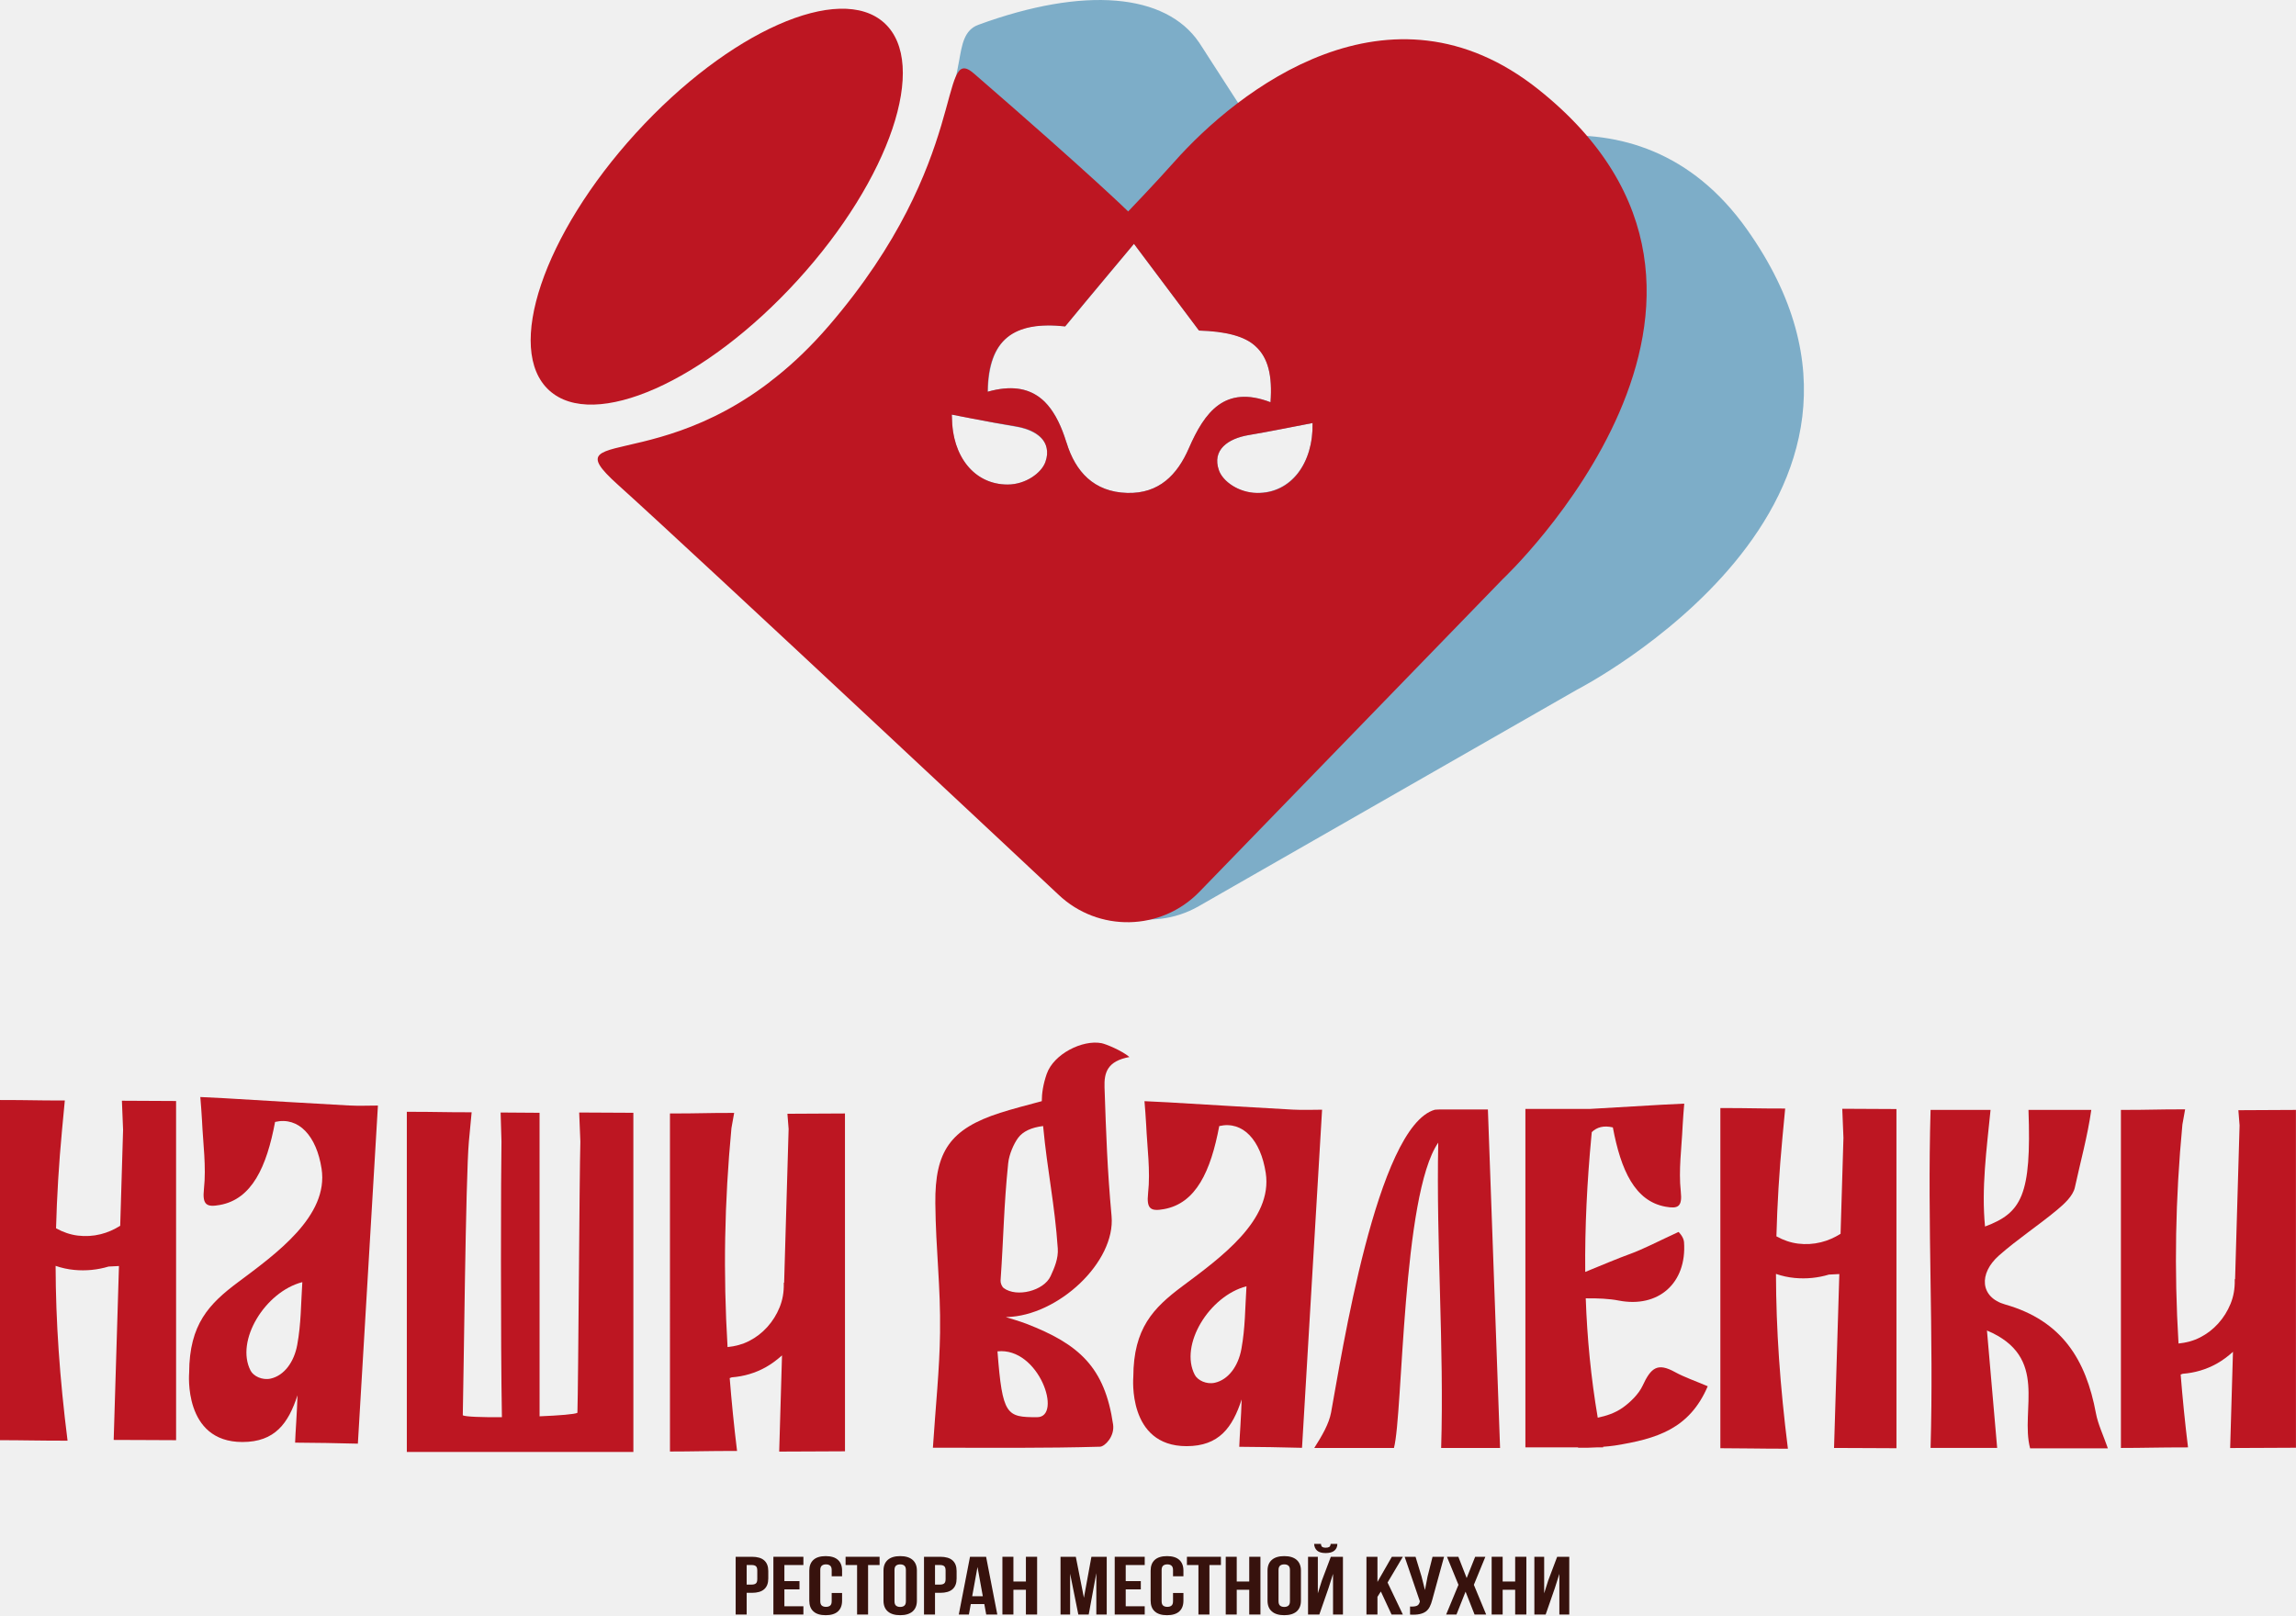
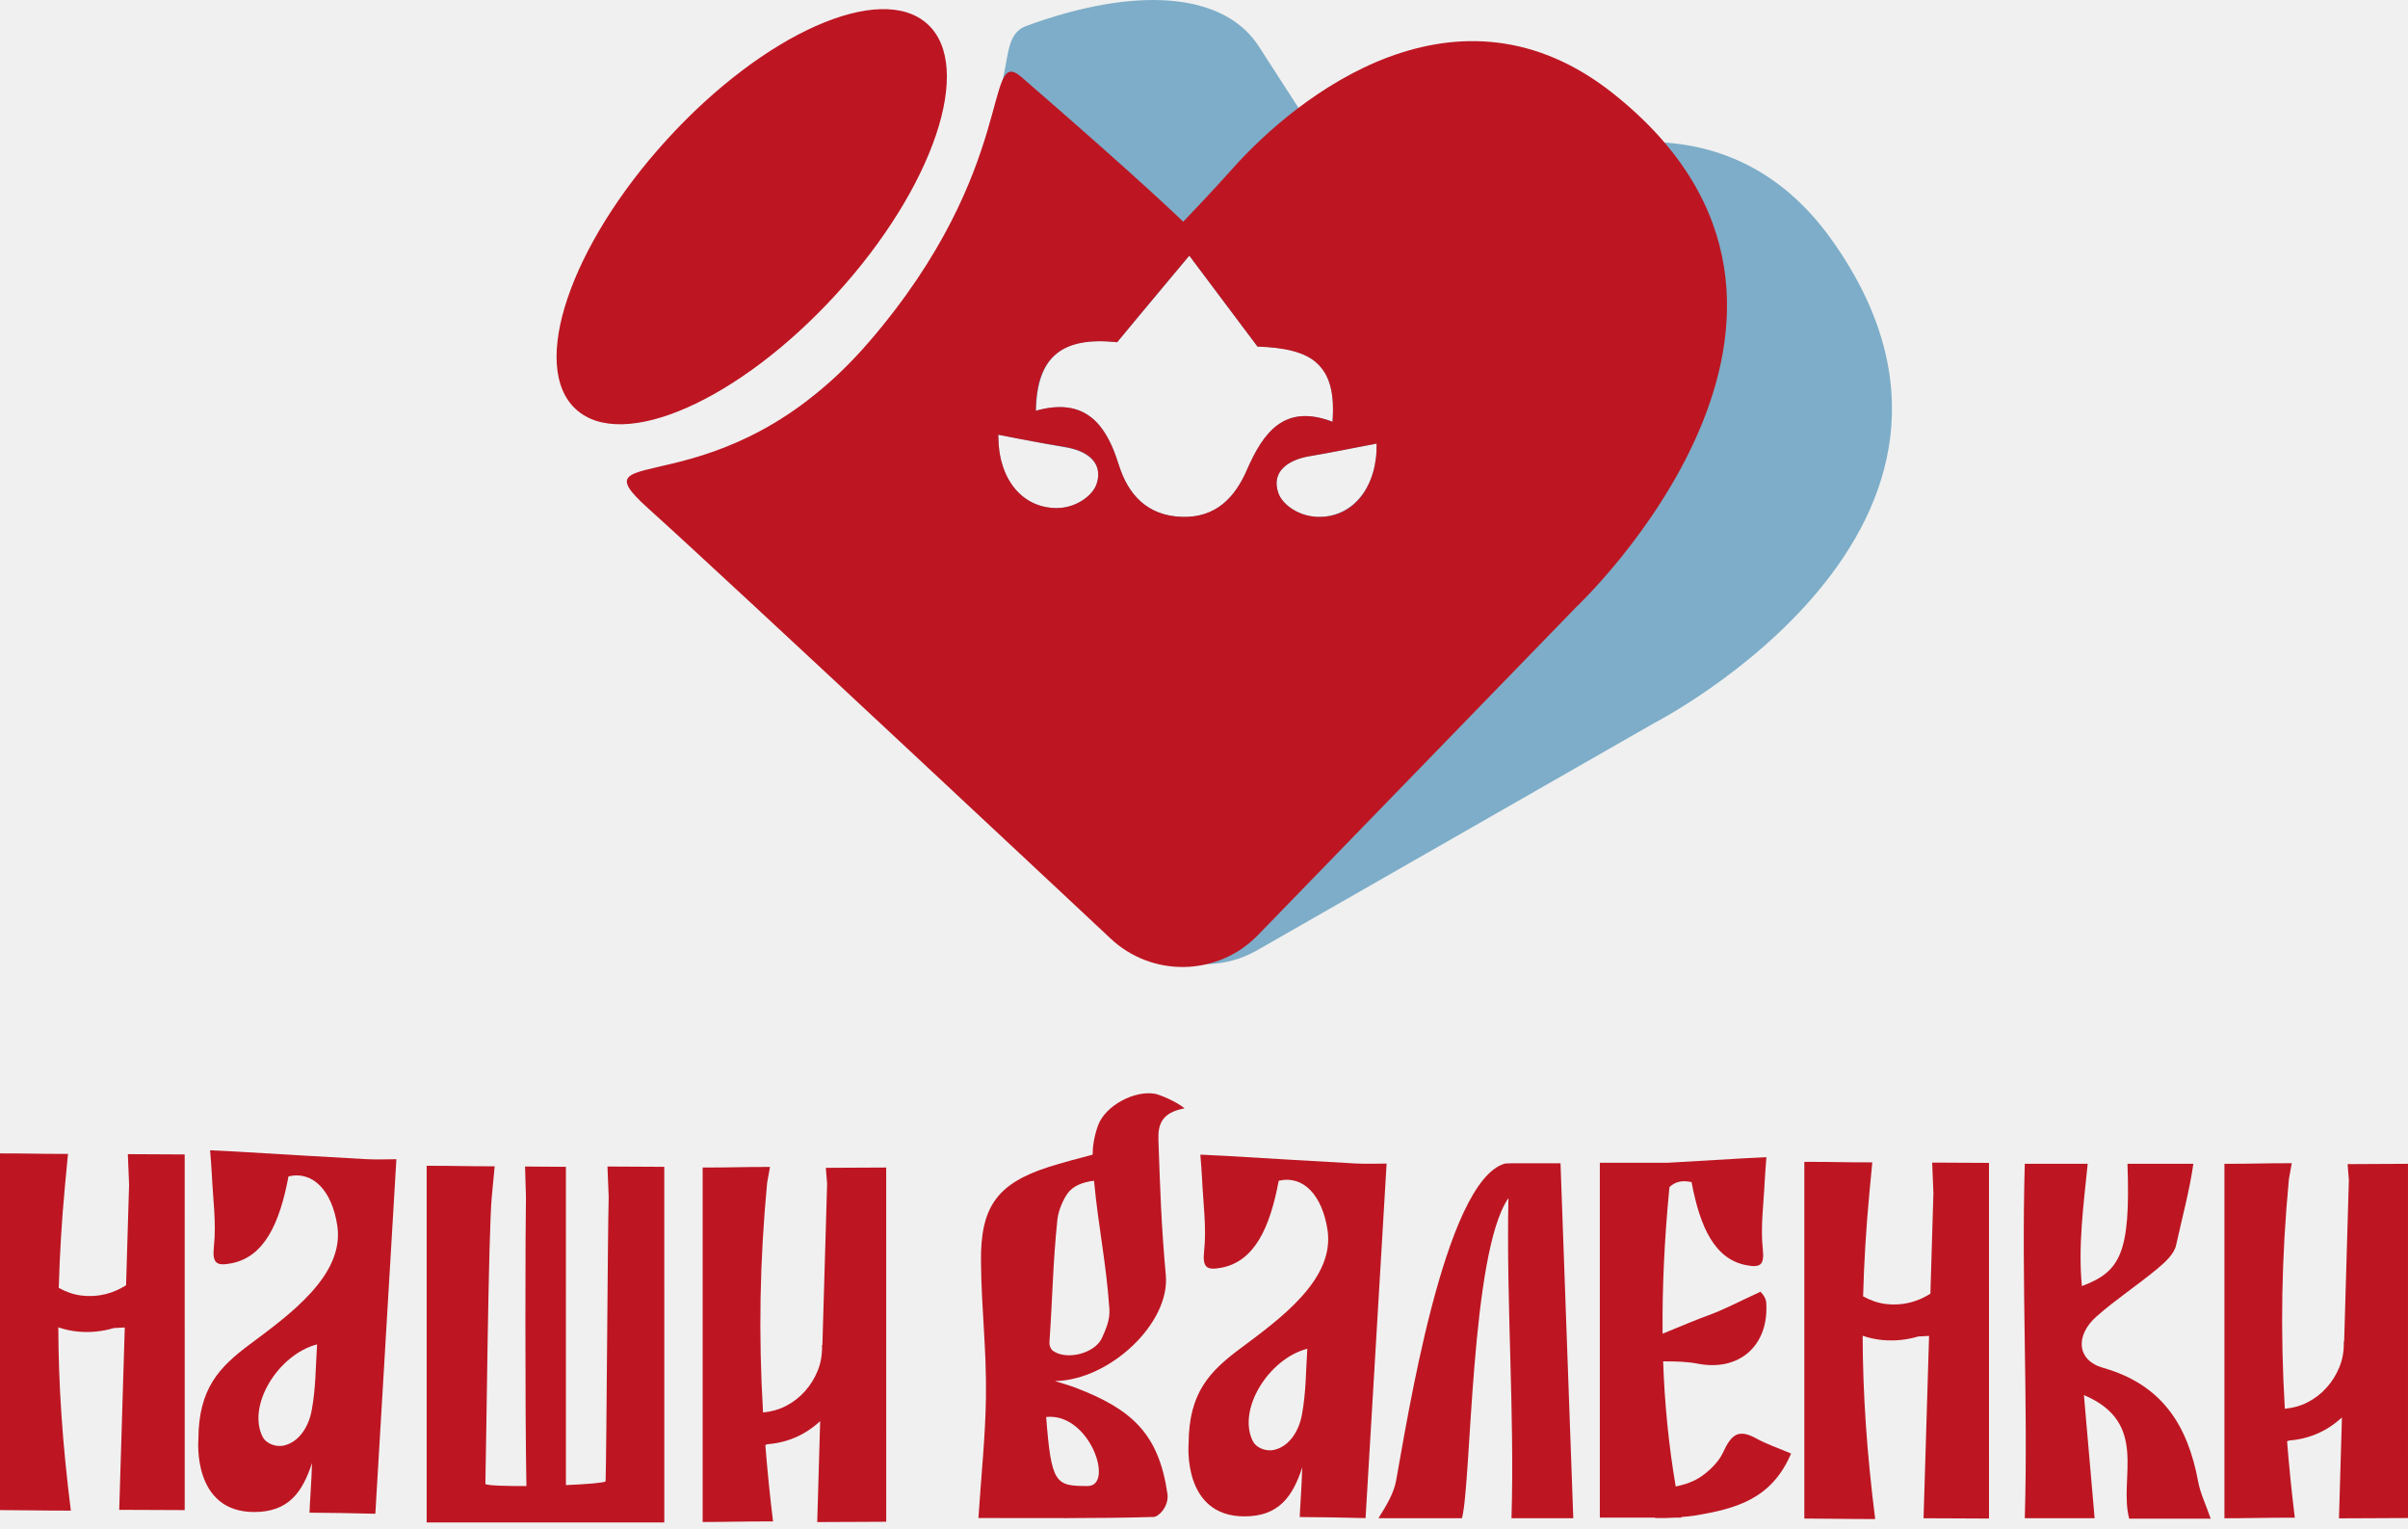
- <svg xmlns="http://www.w3.org/2000/svg" width="26.988mm" height="18.99mm" viewBox="0 0 26.988 18.99" version="1.1" id="svg5">
-   <defs id="defs2">
-     <clipPath clipPathUnits="userSpaceOnUse" id="clipPath838">
-       <path d="M 0,595.276 H 841.89 V 0 H 0 Z" id="path836" />
+ <svg xmlns="http://www.w3.org/2000/svg" width="115" height="73" viewBox="0 0 115 73" fill="none">
+   <g clip-path="url(#clip0_16_41)">
+     <path d="M82.272 69.379C82.083 69.787 81.651 70.21 81.281 70.47C80.884 70.749 80.463 70.88 80.028 70.974C79.687 68.971 79.496 66.981 79.427 64.999C80.031 64.992 80.607 65.017 81.074 65.108C83.062 65.498 84.495 64.239 84.35 62.185C84.33 61.91 84.058 61.651 84.072 61.676C83.075 62.132 82.33 62.534 81.542 62.816C81.112 62.969 80.285 63.314 79.401 63.677C79.38 61.418 79.494 59.165 79.707 56.907L79.729 56.677C79.987 56.429 80.324 56.334 80.785 56.441C81.189 58.595 81.892 60.135 83.427 60.411C84.046 60.522 84.272 60.423 84.187 59.646C84.07 58.572 84.231 57.466 84.279 56.375C84.296 55.999 84.333 55.625 84.36 55.251C83.984 55.269 83.607 55.284 83.231 55.306C82.035 55.376 80.838 55.446 79.642 55.516H76.404V72.459H79.044C79.043 72.465 79.044 72.472 79.043 72.479C79.37 72.484 79.695 72.477 80.017 72.459H80.3C80.298 72.449 80.297 72.439 80.295 72.429C80.492 72.412 80.691 72.399 80.885 72.368C82.971 72.033 84.62 71.544 85.537 69.4C84.882 69.121 84.364 68.947 83.894 68.688C83.027 68.212 82.697 68.459 82.272 69.379Z" fill="#BD1622" />
+     <path d="M62.179 67.533C62.022 68.396 61.528 69.068 60.854 69.223C60.43 69.321 59.987 69.102 59.844 68.829C59.062 67.332 60.572 64.877 62.434 64.395C62.361 65.523 62.375 66.46 62.179 67.533ZM64.758 55.551C62.674 55.438 60.59 55.308 58.507 55.186C58.113 55.163 57.719 55.147 57.325 55.128C57.353 55.52 57.392 55.912 57.409 56.305C57.46 57.449 57.628 58.606 57.506 59.731C57.417 60.545 57.653 60.649 58.301 60.532C59.909 60.244 60.645 58.63 61.069 56.374C62.258 56.099 63.146 57.083 63.398 58.717C63.763 61.082 61.124 62.974 59.219 64.395C57.765 65.481 56.774 66.499 56.766 68.925C56.766 68.933 56.454 72.399 59.432 72.399C61.068 72.399 61.735 71.459 62.192 70.06C62.171 70.879 62.084 72.008 62.072 72.431C63.162 72.435 64.124 72.456 65.216 72.482L66.221 55.555C65.792 55.555 65.273 55.579 64.758 55.551Z" fill="#BD1622" />
+     <path d="M72.165 55.541C72.065 55.541 71.968 55.551 71.869 55.555C68.953 56.384 67.181 67.975 66.671 70.712C66.565 71.284 66.22 71.874 65.83 72.488H69.82C70.276 70.769 70.22 59.816 72.039 57.203C71.932 62.258 72.338 67.447 72.185 72.488H75.136L74.526 55.541H72.165Z" fill="#BD1622" />
+     <path d="M92.276 55.508L92.335 56.966C92.286 58.624 92.238 60.208 92.191 61.768C91.885 61.959 91.56 62.105 91.212 62.191C90.834 62.285 90.449 62.307 90.058 62.259C89.685 62.212 89.327 62.087 88.977 61.895C89.02 60.295 89.117 58.672 89.278 56.954L89.416 55.497C87.838 55.497 87.759 55.472 86.17 55.472V72.503C87.316 72.503 88.014 72.527 89.554 72.527C89.155 69.365 88.964 66.569 88.955 63.775C89.257 63.879 89.568 63.948 89.889 63.978C90.478 64.033 91.051 63.977 91.608 63.81C91.608 63.81 91.851 63.798 92.128 63.783C92.041 66.627 91.953 69.441 91.864 72.489C93.126 72.489 94 72.503 94.99 72.503C94.99 66.523 94.989 61.343 94.989 55.522C93.619 55.522 93.603 55.508 92.276 55.508Z" fill="#BD1622" />
+     <path d="M115 72.478C115 66.498 114.999 61.387 114.999 55.566C113.628 55.566 113.443 55.581 112.116 55.581L112.176 56.343C112.101 58.932 112.026 61.492 111.951 64.05C111.944 64.045 111.937 64.042 111.93 64.037L111.934 64.093C111.942 64.515 111.873 64.908 111.724 65.272C111.576 65.636 111.372 65.963 111.112 66.253C110.852 66.543 110.546 66.778 110.196 66.957C109.867 67.126 109.507 67.222 109.118 67.261C108.895 63.54 108.96 60.028 109.312 56.299L109.449 55.537C107.871 55.537 107.822 55.566 106.233 55.566C106.233 61.535 106.233 66.609 106.233 72.49C107.379 72.49 108.054 72.461 109.594 72.461C109.439 71.208 109.32 70.001 109.225 68.814L109.327 68.776C109.935 68.73 110.498 68.563 111.017 68.277C111.323 68.109 111.593 67.902 111.845 67.677C111.799 69.276 111.751 70.879 111.704 72.493C112.966 72.493 114.009 72.478 115 72.478Z" fill="#BD1622" />
+     <path d="M14.888 67.325C14.731 68.188 14.237 68.86 13.563 69.015C13.139 69.113 12.696 68.894 12.553 68.621C11.772 67.124 13.281 64.669 15.143 64.187C15.07 65.315 15.084 66.252 14.888 67.325ZM17.467 55.343C15.383 55.23 13.3 55.1 11.216 54.978C10.822 54.955 10.428 54.939 10.034 54.92C10.062 55.312 10.101 55.704 10.118 56.097C10.169 57.24 10.338 58.398 10.215 59.523C10.126 60.337 10.362 60.441 11.01 60.324C12.618 60.036 13.354 58.422 13.778 56.166C14.967 55.891 15.855 56.875 16.107 58.509C16.472 60.874 13.833 62.766 11.928 64.187C10.474 65.272 9.483 66.291 9.475 68.717C9.475 68.725 9.163 72.191 12.141 72.191C13.777 72.191 14.444 71.251 14.901 69.852C14.88 70.671 14.793 71.8 14.781 72.223C15.871 72.227 16.833 72.248 17.925 72.274L18.93 55.347C18.501 55.347 17.983 55.371 17.467 55.343Z" fill="#BD1622" />
+     <path d="M31.724 55.71C30.354 55.71 30.338 55.696 29.011 55.696L29.07 57.153C29.021 58.812 28.969 69.169 28.922 70.73C28.805 70.802 28 70.865 27.027 70.906C27.027 65.662 27.026 60.943 27.026 55.71C26.041 55.71 26.029 55.696 25.075 55.696L25.118 57.153C25.09 58.475 25.069 67.164 25.14 70.951C24.148 70.956 23.314 70.93 23.18 70.856C23.223 69.256 23.324 58.86 23.486 57.142L23.624 55.685C22.046 55.685 21.967 55.66 20.377 55.66V72.69H25.213H27.027H31.725C31.725 66.71 31.724 61.531 31.724 55.71Z" fill="#BD1622" />
+     <path d="M6.106 55.105L6.165 56.563C6.117 58.221 6.069 59.805 6.021 61.365C5.715 61.557 5.391 61.702 5.042 61.788C4.664 61.882 4.279 61.904 3.889 61.856C3.516 61.809 3.157 61.684 2.807 61.492C2.85 59.892 2.947 58.269 3.109 56.551L3.247 55.094C1.669 55.094 1.59 55.069 0 55.069V72.1C1.146 72.1 1.845 72.125 3.384 72.125C2.985 68.963 2.794 66.166 2.785 63.373C3.087 63.476 3.398 63.545 3.719 63.576C4.309 63.631 4.882 63.574 5.438 63.407C5.438 63.407 5.681 63.395 5.959 63.38C5.871 66.225 5.783 69.038 5.694 72.087C6.956 72.087 7.83 72.1 8.821 72.1C8.821 66.12 8.82 60.94 8.82 55.119C7.449 55.119 7.434 55.105 6.106 55.105Z" fill="#BD1622" />
+     <path d="M42.324 72.656C42.324 66.676 42.323 61.565 42.323 55.744C40.952 55.744 40.767 55.758 39.44 55.758L39.501 56.52C39.425 59.11 39.35 61.67 39.275 64.228C39.268 64.223 39.261 64.219 39.254 64.215L39.258 64.271C39.267 64.693 39.197 65.086 39.049 65.45C38.9 65.814 38.696 66.141 38.436 66.431C38.176 66.721 37.87 66.956 37.52 67.135C37.192 67.303 36.831 67.4 36.442 67.439C36.219 63.718 36.284 60.205 36.636 56.477L36.773 55.715C35.195 55.715 35.147 55.744 33.557 55.744C33.557 61.712 33.557 66.786 33.557 72.667C34.703 72.667 35.379 72.639 36.918 72.639C36.764 71.386 36.645 70.178 36.55 68.992L36.651 68.954C37.259 68.907 37.822 68.741 38.342 68.455C38.647 68.286 38.917 68.08 39.169 67.855C39.123 69.454 39.076 71.057 39.029 72.671C40.291 72.671 41.334 72.656 42.324 72.656Z" fill="#BD1622" />
+     <path d="M52.622 63.889C52.283 64.624 50.926 64.966 50.278 64.488C50.18 64.416 50.108 64.231 50.117 64.105C50.269 61.933 50.276 60.398 50.498 58.233C50.545 57.785 50.784 57.251 50.993 56.969C51.236 56.64 51.663 56.444 52.248 56.374C52.464 58.665 52.83 60.264 52.982 62.509C53.016 63.003 52.814 63.473 52.622 63.889ZM51.945 70.95C50.416 70.95 50.209 70.868 49.962 67.654C52.045 67.433 53.233 70.95 51.945 70.95ZM56.572 52.918C56.183 52.591 55.387 52.266 55.173 52.225C54.224 52.042 52.779 52.762 52.429 53.762C52.245 54.288 52.181 54.757 52.181 55.129C51.611 55.278 50.65 55.534 50.096 55.712C47.597 56.514 46.824 57.638 46.849 60.236C46.872 62.612 47.118 64.348 47.086 66.723C47.061 68.561 46.864 70.397 46.727 72.478C49.586 72.478 52.343 72.507 55.096 72.427C55.338 72.421 55.839 71.909 55.753 71.317C55.336 68.444 54.047 67.289 51.391 66.265C51.065 66.14 50.467 65.968 50.38 65.94C50.394 65.939 50.407 65.937 50.421 65.937C53.001 65.877 55.886 63.18 55.676 60.881C55.462 58.532 55.405 56.798 55.324 54.435C55.298 53.694 55.466 53.122 56.572 52.918Z" fill="#BD1622" />
+     <path d="M100.435 65.306C99.174 64.948 99.101 63.759 100.123 62.855C101.044 62.041 102.085 61.361 103.032 60.574C103.399 60.269 103.834 59.87 103.926 59.447C104.202 58.178 104.564 56.873 104.749 55.565H101.603C101.758 59.847 101.255 60.72 99.426 61.403C99.24 59.497 99.501 57.568 99.703 55.565H96.699C96.531 61.307 96.863 66.869 96.699 72.487H100.034C99.865 70.541 99.705 68.701 99.523 66.608C102.664 67.934 101.17 70.568 101.685 72.509H105.578C105.343 71.832 105.084 71.304 104.98 70.746C104.483 68.076 103.28 66.113 100.435 65.306Z" fill="#BD1622" />
+     <path d="M62.95 24.679C62.061 24.68 61.254 24.103 61.056 23.552C60.687 22.523 61.512 21.953 62.547 21.781C63.584 21.608 64.615 21.393 65.744 21.178C65.787 23.181 64.674 24.678 62.95 24.679ZM59.545 22.446C58.973 23.762 58.059 24.724 56.458 24.678C54.787 24.631 53.863 23.608 53.419 22.157C52.811 20.166 51.753 18.972 49.484 19.608C49.533 16.965 50.775 16.051 53.353 16.34C54.562 14.889 55.55 13.704 56.798 12.207C57.942 13.732 58.914 15.027 60.055 16.548C62.789 16.613 63.836 17.509 63.638 20.137C61.352 19.265 60.341 20.618 59.545 22.446ZM52.362 23.131C52.164 23.682 51.362 24.258 50.469 24.258C48.744 24.258 47.631 22.76 47.675 20.757C48.804 20.972 49.834 21.187 50.872 21.36C51.906 21.533 52.731 22.102 52.362 23.131ZM87.494 11.473C81.968 3.694 72.995 7.355 68.972 9.9C67.774 10.658 66.055 11.654 66.055 11.654C66.055 11.654 64.829 9.47 60.546 2.88C60.478 2.774 60.17 2.288 60.061 2.129C58.389 -0.327 54.326 -0.705 49.003 1.242C48.285 1.505 48.183 2.256 48.046 3.008C47.562 5.66 46.447 10.382 43.2 14.544C41.723 16.436 40.141 17.938 38.563 19.119C42.383 25.364 53.214 43.546 53.214 43.546C54.604 45.923 57.651 46.736 60.042 45.368L78.99 34.528C78.99 34.528 97.234 25.185 87.494 11.473Z" fill="#7DADC8" />
+     <path d="M39.947 14.034C35.311 19.113 29.741 21.579 27.507 19.543C25.272 17.506 27.219 11.737 31.855 6.659C36.491 1.58 42.06 -0.886 44.295 1.15C46.529 3.187 44.583 8.955 39.947 14.034Z" fill="#BD1622" />
+     <path d="M62.95 24.679C62.029 24.656 61.254 24.103 61.056 23.552C60.687 22.523 61.512 21.953 62.547 21.78C63.584 21.607 64.615 21.392 65.744 21.178C65.787 23.181 64.674 24.721 62.95 24.679ZM59.545 22.445C58.973 23.761 58.059 24.723 56.458 24.678C54.79 24.63 53.867 23.612 53.423 22.166C53.417 22.149 53.41 22.134 53.404 22.117C53.173 21.378 52.879 20.751 52.486 20.288C52.434 20.228 52.38 20.166 52.325 20.112C52.243 20.03 52.156 19.96 52.066 19.891C51.443 19.428 50.614 19.291 49.484 19.607C49.484 19.606 49.484 19.605 49.484 19.604C49.478 19.605 49.473 19.605 49.467 19.607C49.497 16.976 50.783 16.07 53.353 16.339C54.546 14.886 56.782 12.225 56.798 12.206C57.926 13.71 58.935 15.054 60.055 16.548C61.35 16.586 62.359 16.823 62.897 17.346C63.508 17.904 63.739 18.79 63.638 20.137C61.352 19.264 60.341 20.618 59.545 22.445ZM52.362 23.13C52.164 23.681 51.37 24.258 50.469 24.257C48.79 24.257 47.701 22.837 47.682 20.913C47.682 20.863 47.673 20.815 47.673 20.764C47.674 20.764 47.675 20.764 47.675 20.765C47.675 20.762 47.675 20.759 47.675 20.756C48.029 20.824 48.362 20.89 48.701 20.956C49.436 21.094 50.154 21.228 50.862 21.341C51.641 21.465 52.3 21.817 52.422 22.423C52.47 22.629 52.457 22.864 52.362 23.13ZM77.058 4.478C69.592 -1.467 61.984 4.534 58.824 8.094C57.883 9.153 56.507 10.586 56.507 10.586C56.507 10.586 54.724 8.826 48.783 3.68C46.952 2.094 48.663 8.003 41.52 16.304C34.444 24.527 27.236 20.926 30.944 24.261C34.882 27.804 53.011 44.784 53.011 44.784C55.005 46.683 58.158 46.622 60.076 44.646L75.277 28.984C75.277 28.984 90.217 14.956 77.058 4.478Z" fill="#BD1622" />
+   </g>
+   <defs>
+     <clipPath id="clip0_16_41">
+       <rect width="115" height="73" fill="white" />
    </clipPath>
  </defs>
-   <g id="layer1" transform="translate(-34.76533,-116.2437)">
-     <g id="g834" clip-path="url(#clipPath838)" transform="matrix(0.1074185,0,0,-0.1074185,1.128436,160.2927)" style="stroke-width:3.284">
-       <g id="g840" transform="translate(394.8441,238.7737)" style="stroke-width:3.284">
-         <path d="m 0,0 v -2.139 h 0.57 c 0.188,0 0.334,0.042 0.438,0.126 0.101,0.084 0.153,0.241 0.153,0.469 v 0.948 c 0,0.229 -0.052,0.385 -0.153,0.47 C 0.904,-0.042 0.758,0 0.57,0 Z m 0.57,0.903 c 0.605,0 1.056,-0.132 1.351,-0.397 0.296,-0.265 0.443,-0.654 0.443,-1.165 V -1.48 c 0,-0.512 -0.147,-0.9 -0.443,-1.165 C 1.626,-2.91 1.175,-3.043 0.57,-3.043 H 0 v -2.374 h -1.204 v 6.32 z" style="fill:#37120d;fill-opacity:1;fill-rule:nonzero;stroke:none;stroke-width:3.284" id="path842" />
-       </g>
-       <g id="g844" transform="translate(398.9711,237.0137)" style="stroke-width:3.284">
-         <path d="M 0,0 H 1.652 V -0.904 H 0 v -1.85 h 2.08 v -0.903 h -3.284 v 6.32 H 2.08 V 1.76 H 0 Z" style="fill:#37120d;fill-opacity:1;fill-rule:nonzero;stroke:none;stroke-width:3.284" id="path846" />
-       </g>
-       <g id="g848" transform="translate(405.2845,235.7131)" style="stroke-width:3.284">
-         <path d="m 0,0 v -0.839 c 0,-0.512 -0.151,-0.905 -0.454,-1.179 -0.303,-0.273 -0.75,-0.411 -1.341,-0.411 -0.591,0 -1.038,0.138 -1.34,0.411 -0.303,0.274 -0.454,0.667 -0.454,1.179 v 3.286 c 0,0.511 0.151,0.904 0.454,1.178 0.302,0.274 0.749,0.411 1.34,0.411 0.591,0 1.038,-0.137 1.341,-0.411 C -0.151,3.351 0,2.958 0,2.447 V 1.833 H -1.138 V 2.51 c 0,0.228 -0.057,0.389 -0.169,0.483 -0.114,0.093 -0.265,0.14 -0.454,0.14 -0.19,0 -0.342,-0.047 -0.454,-0.14 C -2.329,2.899 -2.386,2.738 -2.386,2.51 v -3.413 c 0,-0.228 0.057,-0.388 0.171,-0.479 0.112,-0.09 0.264,-0.135 0.454,-0.135 0.189,0 0.34,0.045 0.454,0.135 0.112,0.091 0.169,0.251 0.169,0.479 V 0 Z" style="fill:#37120d;fill-opacity:1;fill-rule:nonzero;stroke:none;stroke-width:3.284" id="path850" />
-       </g>
-       <g id="g852" transform="translate(405.6673,239.6764)" style="stroke-width:3.284">
-         <path d="M 0,0 H 3.721 V -0.903 H 2.462 V -6.32 H 1.259 v 5.417 H 0 Z" style="fill:#37120d;fill-opacity:1;fill-rule:nonzero;stroke:none;stroke-width:3.284" id="path854" />
-       </g>
-       <g id="g856" transform="translate(411.0193,234.8104)" style="stroke-width:3.284">
-         <path d="m 0,0 c 0,-0.229 0.057,-0.39 0.169,-0.483 0.114,-0.094 0.265,-0.14 0.454,-0.14 0.191,0 0.342,0.046 0.454,0.14 C 1.191,-0.39 1.248,-0.229 1.248,0 V 3.413 C 1.248,3.641 1.191,3.802 1.077,3.896 0.965,3.989 0.814,4.035 0.623,4.035 0.434,4.035 0.283,3.989 0.169,3.896 0.057,3.802 0,3.641 0,3.413 Z m -1.204,3.35 c 0,0.511 0.157,0.903 0.47,1.178 0.314,0.274 0.766,0.411 1.357,0.411 0.591,0 1.043,-0.137 1.359,-0.411 C 2.295,4.253 2.452,3.861 2.452,3.35 V 0.063 c 0,-0.512 -0.157,-0.904 -0.47,-1.178 -0.316,-0.274 -0.768,-0.411 -1.359,-0.411 -0.591,0 -1.043,0.137 -1.357,0.411 -0.313,0.274 -0.47,0.666 -0.47,1.178 z" style="fill:#37120d;fill-opacity:1;fill-rule:nonzero;stroke:none;stroke-width:3.284" id="path858" />
-       </g>
-       <g id="g860" transform="translate(415.4526,238.7737)" style="stroke-width:3.284">
-         <path d="m 0,0 v -2.139 h 0.568 c 0.19,0 0.336,0.042 0.438,0.126 0.103,0.084 0.153,0.241 0.153,0.469 v 0.948 c 0,0.229 -0.05,0.385 -0.153,0.47 C 0.904,-0.042 0.758,0 0.568,0 Z m 0.568,0.903 c 0.607,0 1.058,-0.132 1.353,-0.397 0.296,-0.265 0.443,-0.654 0.443,-1.165 V -1.48 c 0,-0.512 -0.147,-0.9 -0.443,-1.165 C 1.626,-2.91 1.175,-3.043 0.568,-3.043 H 0 v -2.374 h -1.204 v 6.32 z" style="fill:#37120d;fill-opacity:1;fill-rule:nonzero;stroke:none;stroke-width:3.284" id="path862" />
-       </g>
-       <g id="g864" transform="translate(419.5227,235.3615)" style="stroke-width:3.284">
-         <path d="M 0,0 H 1.161 L 0.58,3.196 Z M 2.747,-2.005 H 1.533 l -0.208,1.147 h -1.478 l -0.208,-1.147 h -1.106 l 1.227,6.32 h 1.761 z" style="fill:#37120d;fill-opacity:1;fill-rule:nonzero;stroke:none;stroke-width:3.284" id="path866" />
-       </g>
-       <g id="g868" transform="translate(424.0325,233.3567)" style="stroke-width:3.284">
-         <path d="M 0,0 H -1.204 V 6.32 H 0 V 3.612 H 1.367 V 6.32 H 2.594 V 0 H 1.367 V 2.709 H 0 Z" style="fill:#37120d;fill-opacity:1;fill-rule:nonzero;stroke:none;stroke-width:3.284" id="path870" />
-       </g>
-       <g id="g872" transform="translate(431.7472,235.1897)" style="stroke-width:3.284">
-         <path d="m 0,0 0.821,4.487 h 1.675 v -6.32 H 1.358 V 2.699 L 0.525,-1.833 H -0.612 L -1.51,2.636 v -4.469 h -1.05 v 6.32 h 1.673 z" style="fill:#37120d;fill-opacity:1;fill-rule:nonzero;stroke:none;stroke-width:3.284" id="path874" />
-       </g>
-       <g id="g876" transform="translate(436.3211,237.0137)" style="stroke-width:3.284">
-         <path d="M 0,0 H 1.652 V -0.904 H 0 v -1.85 h 2.08 v -0.903 h -3.284 v 6.32 H 2.08 V 1.76 H 0 Z" style="fill:#37120d;fill-opacity:1;fill-rule:nonzero;stroke:none;stroke-width:3.284" id="path878" />
-       </g>
-       <g id="g880" transform="translate(442.6363,235.7131)" style="stroke-width:3.284">
-         <path d="m 0,0 v -0.839 c 0,-0.512 -0.151,-0.905 -0.454,-1.179 -0.303,-0.273 -0.75,-0.411 -1.341,-0.411 -0.591,0 -1.038,0.138 -1.34,0.411 -0.303,0.274 -0.454,0.667 -0.454,1.179 v 3.286 c 0,0.511 0.151,0.904 0.454,1.178 0.302,0.274 0.749,0.411 1.34,0.411 0.591,0 1.038,-0.137 1.341,-0.411 C -0.151,3.351 0,2.958 0,2.447 V 1.833 H -1.138 V 2.51 c 0,0.228 -0.057,0.389 -0.171,0.483 -0.112,0.093 -0.263,0.14 -0.454,0.14 -0.188,0 -0.34,-0.047 -0.454,-0.14 C -2.329,2.899 -2.386,2.738 -2.386,2.51 v -3.413 c 0,-0.228 0.057,-0.388 0.169,-0.479 0.114,-0.09 0.266,-0.135 0.454,-0.135 0.191,0 0.342,0.045 0.454,0.135 0.114,0.091 0.171,0.251 0.171,0.479 V 0 Z" style="fill:#37120d;fill-opacity:1;fill-rule:nonzero;stroke:none;stroke-width:3.284" id="path882" />
-       </g>
-       <g id="g884" transform="translate(443.0191,239.6764)" style="stroke-width:3.284">
-         <path d="M 0,0 H 3.721 V -0.903 H 2.462 V -6.32 H 1.259 v 5.417 H 0 Z" style="fill:#37120d;fill-opacity:1;fill-rule:nonzero;stroke:none;stroke-width:3.284" id="path886" />
-       </g>
-       <g id="g888" transform="translate(448.469,233.3567)" style="stroke-width:3.284">
-         <path d="M 0,0 H -1.204 V 6.32 H 0 V 3.612 H 1.369 V 6.32 H 2.594 V 0 H 1.369 V 2.709 H 0 Z" style="fill:#37120d;fill-opacity:1;fill-rule:nonzero;stroke:none;stroke-width:3.284" id="path890" />
-       </g>
-       <g id="g892" transform="translate(453.043,234.8104)" style="stroke-width:3.284">
-         <path d="m 0,0 c 0,-0.229 0.057,-0.39 0.171,-0.483 0.112,-0.094 0.263,-0.14 0.454,-0.14 0.189,0 0.34,0.046 0.454,0.14 C 1.191,-0.39 1.248,-0.229 1.248,0 V 3.413 C 1.248,3.641 1.191,3.802 1.079,3.896 0.965,3.989 0.814,4.035 0.625,4.035 0.434,4.035 0.283,3.989 0.171,3.896 0.057,3.802 0,3.641 0,3.413 Z m -1.204,3.35 c 0,0.511 0.157,0.903 0.472,1.178 0.314,0.274 0.766,0.411 1.357,0.411 0.591,0 1.043,-0.137 1.357,-0.411 C 2.295,4.253 2.452,3.861 2.452,3.35 V 0.063 c 0,-0.512 -0.157,-0.904 -0.47,-1.178 -0.314,-0.274 -0.766,-0.411 -1.357,-0.411 -0.591,0 -1.043,0.137 -1.357,0.411 -0.315,0.274 -0.472,0.666 -0.472,1.178 z" style="fill:#37120d;fill-opacity:1;fill-rule:nonzero;stroke:none;stroke-width:3.284" id="path894" />
-       </g>
-       <g id="g896" transform="translate(459.4792,241.0856)" style="stroke-width:3.284">
-         <path d="m 0,0 c 0,-0.307 -0.107,-0.551 -0.319,-0.732 -0.212,-0.18 -0.532,-0.27 -0.963,-0.27 -0.422,0 -0.733,0.09 -0.935,0.27 -0.201,0.181 -0.308,0.425 -0.322,0.732 h 0.744 c 0.015,-0.169 0.063,-0.28 0.148,-0.335 0.084,-0.054 0.205,-0.081 0.365,-0.081 0.169,0 0.297,0.027 0.39,0.081 0.091,0.055 0.144,0.166 0.158,0.335 z m -1.971,-7.729 h -1.236 v 6.32 h 1.072 v -4 l 0.438,1.391 0.985,2.609 h 1.324 v -6.32 h -1.084 v 4.451 L -0.963,-4.83 Z" style="fill:#37120d;fill-opacity:1;fill-rule:nonzero;stroke:none;stroke-width:3.284" id="path898" />
-       </g>
-       <g id="g900" transform="translate(464.2401,235.876)" style="stroke-width:3.284">
-         <path d="M 0,0 -0.372,-0.578 V -2.519 H -1.576 V 3.8 h 1.204 V 1.047 L 1.204,3.8 H 2.407 L 0.734,0.984 2.407,-2.519 H 1.17 Z" style="fill:#37120d;fill-opacity:1;fill-rule:nonzero;stroke:none;stroke-width:3.284" id="path902" />
-       </g>
-       <g id="g904" transform="translate(469.8646,234.9635)" style="stroke-width:3.284">
-         <path d="m 0,0 c -0.073,-0.283 -0.162,-0.531 -0.269,-0.744 -0.105,-0.215 -0.247,-0.389 -0.425,-0.525 -0.18,-0.135 -0.41,-0.233 -0.691,-0.292 -0.28,-0.061 -0.629,-0.079 -1.045,-0.055 v 0.885 c 0.306,-0.019 0.548,0.005 0.723,0.072 0.174,0.066 0.288,0.214 0.34,0.443 l 0.01,0.054 -1.664,4.875 h 1.192 l 0.657,-2.158 0.373,-1.481 0.284,1.472 0.547,2.167 h 1.259 z" style="fill:#37120d;fill-opacity:1;fill-rule:nonzero;stroke:none;stroke-width:3.284" id="path906" />
-       </g>
-       <g id="g908" transform="translate(475.6759,239.6764)" style="stroke-width:3.284">
-         <path d="M 0,0 -1.259,-3.069 0.087,-6.32 H -1.182 L -2.167,-3.819 -3.162,-6.32 H -4.291 L -2.943,-3.069 -4.202,0 h 1.246 l 0.91,-2.329 0.93,2.329 z" style="fill:#37120d;fill-opacity:1;fill-rule:nonzero;stroke:none;stroke-width:3.284" id="path910" />
-       </g>
-       <g id="g912" transform="translate(477.5685,233.3567)" style="stroke-width:3.284">
-         <path d="M 0,0 H -1.204 V 6.32 H 0 V 3.612 H 1.369 V 6.32 H 2.594 V 0 H 1.369 V 2.709 H 0 Z" style="fill:#37120d;fill-opacity:1;fill-rule:nonzero;stroke:none;stroke-width:3.284" id="path914" />
-       </g>
-       <g id="g916" transform="translate(482.2742,233.3567)" style="stroke-width:3.284">
-         <path d="m 0,0 h -1.236 v 6.32 h 1.072 v -4 L 0.274,3.71 1.259,6.32 H 2.583 V 0 H 1.499 V 4.451 L 1.008,2.899 Z" style="fill:#37120d;fill-opacity:1;fill-rule:nonzero;stroke:none;stroke-width:3.284" id="path918" />
-       </g>
-       <g id="g920" transform="translate(492.8747,258.386)" style="stroke-width:3.284">
-         <path d="m 0,0 c -0.411,-0.891 -1.355,-1.815 -2.163,-2.384 -0.868,-0.61 -1.789,-0.897 -2.738,-1.103 -0.745,4.381 -1.162,8.731 -1.313,13.065 1.319,0.014 2.578,-0.04 3.597,-0.24 4.344,-0.851 7.474,1.901 7.158,6.39 -0.043,0.603 -0.639,1.169 -0.607,1.114 -2.179,-0.996 -3.806,-1.876 -5.527,-2.492 -0.941,-0.336 -2.747,-1.09 -4.678,-1.882 -0.046,4.938 0.203,9.863 0.669,14.8 l 0.047,0.503 c 0.563,0.542 1.3,0.749 2.307,0.516 0.883,-4.709 2.419,-8.077 5.773,-8.68 1.352,-0.243 1.845,-0.025 1.66,1.672 -0.256,2.35 0.095,4.766 0.201,7.153 0.036,0.82 0.117,1.638 0.177,2.457 -0.822,-0.04 -1.645,-0.073 -2.467,-0.121 -2.613,-0.153 -5.227,-0.306 -7.84,-0.458 h -7.074 V -6.732 h 5.767 c -0.002,-0.014 0,-0.029 -0.002,-0.044 0.715,-0.011 1.424,0.003 2.128,0.044 h 0.618 c -0.004,0.022 -0.007,0.043 -0.011,0.064 0.431,0.038 0.864,0.066 1.29,0.135 4.557,0.732 8.158,1.8 10.162,6.488 C 5.703,0.566 4.572,0.946 3.544,1.511 1.65,2.553 0.93,2.013 0,0" style="fill:#bd1622;fill-opacity:1;fill-rule:nonzero;stroke:none;stroke-width:3.284" id="path922" />
-       </g>
-       <g id="g924" transform="translate(448.9796,262.4235)" style="stroke-width:3.284">
-         <path d="M 0,0 C -0.344,-1.888 -1.423,-3.357 -2.896,-3.696 -3.822,-3.91 -4.79,-3.43 -5.101,-2.834 -6.809,0.439 -3.512,5.807 0.556,6.86 0.398,4.394 0.427,2.345 0,0 m 5.633,26.196 c -4.553,0.247 -9.104,0.531 -13.656,0.797 -0.861,0.051 -1.722,0.085 -2.583,0.127 0.063,-0.857 0.147,-1.714 0.185,-2.573 0.111,-2.5 0.479,-5.031 0.211,-7.491 -0.194,-1.778 0.322,-2.006 1.738,-1.751 3.512,0.631 5.121,4.159 6.047,9.09 2.596,0.602 4.538,-1.548 5.088,-5.121 0.796,-5.17 -4.969,-9.306 -9.13,-12.414 -3.177,-2.373 -5.341,-4.6 -5.36,-9.904 0,-0.017 -0.681,-7.595 5.825,-7.595 3.574,0 5.031,2.055 6.03,5.115 -0.046,-1.791 -0.236,-4.26 -0.262,-5.184 2.381,-0.01 4.483,-0.056 6.868,-0.113 l 2.195,37.008 c -0.937,0 -2.069,-0.052 -3.196,0.009" style="fill:#bd1622;fill-opacity:1;fill-rule:nonzero;stroke:none;stroke-width:3.284" id="path926" />
-       </g>
-       <g id="g928" transform="translate(470.7963,288.6388)" style="stroke-width:3.284">
-         <path d="m 0,0 c -0.219,0 -0.432,-0.021 -0.648,-0.031 -6.37,-1.811 -10.242,-27.152 -11.355,-33.137 -0.232,-1.249 -0.985,-2.539 -1.838,-3.883 h 8.718 c 0.996,3.759 0.873,27.706 4.847,33.417 C -0.51,-14.686 0.376,-26.03 0.042,-37.051 H 6.489 L 5.157,0 Z" style="fill:#bd1622;fill-opacity:1;fill-rule:nonzero;stroke:none;stroke-width:3.284" id="path930" />
-       </g>
-       <g id="g932" transform="translate(514.7305,288.7126)" style="stroke-width:3.284">
-         <path d="m 0,0 0.129,-3.186 c -0.106,-3.625 -0.211,-7.089 -0.315,-10.5 -0.668,-0.418 -1.377,-0.736 -2.139,-0.923 -0.825,-0.206 -1.666,-0.255 -2.519,-0.149 -0.815,0.102 -1.599,0.375 -2.363,0.795 0.094,3.499 0.305,7.046 0.659,10.802 l 0.301,3.186 c -3.447,0 -3.62,0.054 -7.093,0.054 v -37.233 c 2.504,0 4.03,-0.054 7.393,-0.054 -0.871,6.913 -1.289,13.027 -1.308,19.134 0.66,-0.226 1.339,-0.378 2.04,-0.444 1.288,-0.12 2.54,0.004 3.755,0.369 0,0 0.532,0.026 1.138,0.058 -0.191,-6.218 -0.383,-12.37 -0.578,-19.033 2.757,0 4.666,-0.03 6.83,-0.03 0,13.074 -0.002,24.398 -0.002,37.124 C 2.934,-0.03 2.9,0 0,0" style="fill:#bd1622;fill-opacity:1;fill-rule:nonzero;stroke:none;stroke-width:3.284" id="path934" />
-       </g>
-       <g id="g936" transform="translate(564.3755,251.612)" style="stroke-width:3.284">
-         <path d="m 0,0 c 0,13.074 -0.003,24.249 -0.003,36.975 -2.994,0 -3.399,-0.032 -6.298,-0.032 l 0.132,-1.666 c -0.165,-5.661 -0.329,-11.258 -0.492,-16.85 -0.016,0.01 -0.031,0.018 -0.047,0.028 l 0.01,-0.122 c 0.018,-0.923 -0.133,-1.782 -0.458,-2.578 -0.324,-0.795 -0.77,-1.511 -1.339,-2.144 -0.567,-0.634 -1.235,-1.148 -2,-1.54 -0.718,-0.368 -1.506,-0.579 -2.356,-0.664 -0.487,8.135 -0.344,15.814 0.425,23.965 l 0.298,1.666 c -3.447,0 -3.553,-0.063 -7.026,-0.063 0,-13.049 0.001,-24.142 0.001,-36.999 2.504,0 3.979,0.062 7.342,0.062 -0.337,2.74 -0.597,5.379 -0.805,7.973 l 0.222,0.083 c 1.328,0.102 2.559,0.466 3.693,1.091 0.667,0.369 1.258,0.82 1.809,1.313 C -6.994,7.001 -7.097,3.497 -7.2,-0.032 -4.443,-0.032 -2.164,0 0,0" style="fill:#bd1622;fill-opacity:1;fill-rule:nonzero;stroke:none;stroke-width:3.284" id="path938" />
-       </g>
-       <g id="g940" transform="translate(345.6647,262.8777)" style="stroke-width:3.284">
-         <path d="M 0,0 C -0.344,-1.888 -1.423,-3.357 -2.896,-3.696 -3.822,-3.91 -4.79,-3.43 -5.101,-2.834 -6.809,0.439 -3.512,5.807 0.556,6.86 0.398,4.394 0.427,2.345 0,0 m 5.633,26.196 c -4.553,0.247 -9.104,0.531 -13.656,0.797 -0.861,0.051 -1.722,0.085 -2.583,0.127 0.063,-0.857 0.147,-1.714 0.185,-2.573 0.111,-2.5 0.479,-5.031 0.211,-7.491 -0.194,-1.778 0.322,-2.006 1.738,-1.751 3.512,0.631 5.121,4.159 6.047,9.09 2.596,0.602 4.538,-1.548 5.088,-5.121 0.796,-5.17 -4.969,-9.306 -9.13,-12.414 -3.177,-2.373 -5.341,-4.6 -5.36,-9.904 0,-0.017 -0.681,-7.595 5.825,-7.595 3.574,0 5.031,2.055 6.03,5.115 -0.046,-1.791 -0.236,-4.26 -0.262,-5.184 2.381,-0.01 4.483,-0.056 6.868,-0.113 l 2.195,37.008 c -0.937,0 -2.069,-0.052 -3.196,0.009" style="fill:#bd1622;fill-opacity:1;fill-rule:nonzero;stroke:none;stroke-width:3.284" id="path942" />
-       </g>
-       <g id="g944" transform="translate(382.4449,288.2726)" style="stroke-width:3.284">
-         <path d="m 0,0 c -2.994,0 -3.028,0.03 -5.928,0.03 l 0.129,-3.186 c -0.105,-3.626 -0.219,-26.27 -0.323,-29.681 -0.254,-0.159 -2.014,-0.297 -4.14,-0.385 0,11.464 -0.002,21.782 -0.002,33.222 -2.152,0 -2.177,0.03 -4.261,0.03 l 0.093,-3.186 c -0.061,-2.89 -0.106,-21.886 0.048,-30.164 -2.167,-0.013 -3.988,0.045 -4.281,0.207 0.094,3.498 0.313,26.225 0.668,29.982 l 0.301,3.186 c -3.448,0 -3.62,0.054 -7.093,0.054 v -37.233 h 10.565 3.962 10.264 C 0.002,-24.05 0,-12.726 0,0" style="fill:#bd1622;fill-opacity:1;fill-rule:nonzero;stroke:none;stroke-width:3.284" id="path946" />
-       </g>
-       <g id="g948" transform="translate(326.4786,289.5919)" style="stroke-width:3.284">
-         <path d="m 0,0 0.129,-3.186 c -0.106,-3.625 -0.211,-7.089 -0.315,-10.5 -0.668,-0.418 -1.377,-0.736 -2.138,-0.923 -0.826,-0.206 -1.667,-0.255 -2.52,-0.149 -0.815,0.102 -1.599,0.375 -2.363,0.795 0.094,3.499 0.305,7.046 0.659,10.802 l 0.301,3.186 c -3.447,0 -3.62,0.054 -7.093,0.054 v -37.233 c 2.504,0 4.03,-0.055 7.393,-0.055 -0.871,6.914 -1.289,13.028 -1.308,19.135 0.66,-0.226 1.339,-0.378 2.04,-0.444 1.288,-0.12 2.54,0.004 3.755,0.369 0,0 0.532,0.026 1.138,0.058 -0.191,-6.218 -0.383,-12.37 -0.578,-19.034 2.757,0 4.666,-0.029 6.83,-0.029 0,13.074 -0.002,24.398 -0.002,37.124 C 2.934,-0.03 2.9,0 0,0" style="fill:#bd1622;fill-opacity:1;fill-rule:nonzero;stroke:none;stroke-width:3.284" id="path950" />
-       </g>
-       <g id="g952" transform="translate(405.6031,251.2224)" style="stroke-width:3.284">
-         <path d="m 0,0 c 0,13.074 -0.003,24.249 -0.003,36.975 -2.994,0 -3.399,-0.032 -6.298,-0.032 l 0.132,-1.666 c -0.165,-5.661 -0.329,-11.258 -0.492,-16.85 -0.016,0.01 -0.031,0.018 -0.047,0.028 l 0.01,-0.122 c 0.018,-0.923 -0.133,-1.782 -0.458,-2.578 -0.324,-0.795 -0.77,-1.511 -1.339,-2.144 -0.567,-0.634 -1.235,-1.148 -2,-1.54 -0.718,-0.368 -1.506,-0.579 -2.356,-0.664 -0.487,8.135 -0.344,15.814 0.425,23.965 l 0.298,1.666 c -3.447,0 -3.553,-0.063 -7.026,-0.063 0,-13.049 0.001,-24.142 0.001,-36.999 2.504,0 3.979,0.062 7.342,0.062 -0.337,2.74 -0.597,5.379 -0.805,7.973 l 0.222,0.083 c 1.328,0.102 2.559,0.466 3.693,1.091 0.667,0.369 1.258,0.82 1.809,1.313 C -6.994,7.001 -7.097,3.497 -7.2,-0.032 -4.443,-0.032 -2.164,0 0,0" style="fill:#bd1622;fill-opacity:1;fill-rule:nonzero;stroke:none;stroke-width:3.284" id="path954" />
-       </g>
-       <g id="g956" transform="translate(428.1012,270.392)" style="stroke-width:3.284">
-         <path d="m 0,0 c -0.741,-1.607 -3.707,-2.354 -5.121,-1.31 -0.214,0.158 -0.373,0.562 -0.353,0.837 0.333,4.749 0.347,8.104 0.834,12.838 0.101,0.979 0.624,2.146 1.081,2.764 0.531,0.718 1.462,1.146 2.74,1.301 C -0.347,11.42 0.453,7.924 0.786,3.016 0.859,1.936 0.419,0.908 0,0 m -1.479,-15.438 c -3.341,0 -3.794,0.18 -4.333,7.206 4.551,0.484 7.145,-7.206 4.333,-7.206 M 8.629,23.984 C 7.778,24.7 6.039,25.41 5.573,25.5 3.498,25.9 0.343,24.326 -0.422,22.14 -0.825,20.99 -0.964,19.964 -0.964,19.152 -2.209,18.826 -4.309,18.265 -5.52,17.876 c -5.458,-1.754 -7.148,-4.21 -7.093,-9.891 0.051,-5.194 0.587,-8.989 0.517,-14.181 -0.054,-4.018 -0.485,-8.032 -0.783,-12.583 6.246,0 12.268,-0.063 18.284,0.111 0.528,0.015 1.622,1.133 1.434,2.429 -0.911,6.281 -3.728,8.805 -9.53,11.043 -0.711,0.275 -2.019,0.65 -2.207,0.712 0.029,0.002 0.059,0.006 0.088,0.006 5.637,0.132 11.939,6.028 11.481,11.054 -0.468,5.136 -0.593,8.927 -0.77,14.093 -0.056,1.62 0.312,2.869 2.728,3.315" style="fill:#bd1622;fill-opacity:1;fill-rule:nonzero;stroke:none;stroke-width:3.284" id="path958" />
-       </g>
-       <g id="g960" transform="translate(532.5552,267.2918)" style="stroke-width:3.284">
-         <path d="m 0,0 c -2.754,0.783 -2.914,3.382 -0.681,5.357 2.013,1.78 4.286,3.266 6.355,4.987 0.801,0.667 1.753,1.539 1.954,2.465 0.603,2.774 1.393,5.626 1.797,8.486 H 2.552 C 2.892,11.933 1.793,10.025 -2.203,8.532 -2.609,12.7 -2.04,16.917 -1.598,21.295 h -6.564 c -0.367,-12.554 0.359,-24.713 0,-36.995 h 7.287 c -0.37,4.255 -0.719,8.278 -1.117,12.852 6.863,-2.898 3.599,-8.657 4.723,-12.9 h 8.506 c -0.513,1.479 -1.08,2.634 -1.307,3.853 C 8.844,-6.056 6.216,-1.766 0,0" style="fill:#bd1622;fill-opacity:1;fill-rule:nonzero;stroke:none;stroke-width:3.284" id="path962" />
-       </g>
-       <g id="g964" transform="translate(450.6625,356.1139)" style="stroke-width:3.284">
-         <path d="M 0,0 C -1.941,-0.001 -3.704,1.259 -4.136,2.464 -4.942,4.713 -3.14,5.959 -0.88,6.336 1.387,6.715 3.638,7.185 6.105,7.654 6.198,3.275 3.768,0.002 0,0 m -7.437,4.883 c -1.251,-2.877 -3.248,-4.98 -6.745,-4.881 -3.65,0.104 -5.67,2.339 -6.638,5.511 -1.329,4.355 -3.64,6.965 -8.598,5.574 0.108,5.777 2.82,7.777 8.452,7.145 2.642,3.171 4.801,5.763 7.527,9.036 2.499,-3.334 4.623,-6.167 7.115,-9.492 5.973,-0.142 8.261,-2.1 7.827,-7.846 -4.993,1.907 -7.202,-1.052 -8.94,-5.047 M -23.131,3.385 c -0.432,-1.205 -2.184,-2.464 -4.135,-2.464 -3.769,0 -6.199,3.274 -6.105,7.654 2.467,-0.47 4.718,-0.94 6.985,-1.318 2.26,-0.378 4.062,-1.623 3.255,-3.872 M 53.622,28.871 C 41.55,45.878 21.945,37.876 13.156,32.31 10.539,30.653 6.784,28.477 6.784,28.477 c 0,0 -2.679,4.775 -12.034,19.181 -0.15,0.232 -0.823,1.295 -1.06,1.643 -3.653,5.37 -12.53,6.195 -24.158,1.939 -1.569,-0.575 -1.792,-2.218 -2.091,-3.862 -1.058,-5.798 -3.494,-16.121 -10.588,-25.22 -3.225,-4.137 -6.683,-7.421 -10.129,-10.003 8.345,-13.653 32.008,-53.402 32.008,-53.402 3.036,-5.197 9.693,-6.976 14.916,-3.985 l 41.394,23.701 c 0,0 39.857,20.426 18.58,50.402" style="fill:#7dadc8;fill-opacity:1;fill-rule:nonzero;stroke:none;stroke-width:3.284" id="path966" />
-       </g>
-       <g id="g968" transform="translate(400.4089,379.3871)" style="stroke-width:3.284">
-         <path d="m 0,0 c -10.128,-11.104 -22.296,-16.495 -27.177,-12.043 -4.882,4.453 -0.629,17.064 9.499,28.167 C -7.55,27.228 4.618,32.62 9.499,28.167 14.381,23.714 10.128,11.104 0,0" style="fill:#bd1622;fill-opacity:1;fill-rule:nonzero;stroke:none;stroke-width:3.284" id="path970" />
-       </g>
-       <g id="g972" transform="translate(450.6625,356.1139)" style="stroke-width:3.284">
-         <path d="M 0,0 C -2.012,0.05 -3.704,1.259 -4.136,2.464 -4.942,4.713 -3.14,5.959 -0.88,6.336 1.387,6.715 3.638,7.185 6.105,7.654 6.198,3.275 3.767,-0.093 0,0 m -7.437,4.883 c -1.251,-2.877 -3.248,-4.98 -6.745,-4.881 -3.643,0.104 -5.661,2.33 -6.631,5.492 -0.012,0.037 -0.028,0.07 -0.04,0.107 -0.505,1.615 -1.147,2.986 -2.007,3.997 -0.113,0.132 -0.23,0.267 -0.352,0.386 -0.179,0.178 -0.368,0.333 -0.565,0.482 -1.362,1.012 -3.173,1.313 -5.641,0.621 0,0.003 0,0.005 0,0.008 -0.013,-0.003 -0.024,-0.003 -0.037,-0.007 0.065,5.753 2.876,7.732 8.489,7.144 2.608,3.177 7.493,8.995 7.527,9.036 2.464,-3.287 4.668,-6.227 7.115,-9.492 2.83,-0.084 5.035,-0.601 6.209,-1.744 C 1.22,14.811 1.725,12.873 1.503,9.93 -3.49,11.837 -5.699,8.878 -7.437,4.883 M -23.131,3.385 c -0.432,-1.205 -2.167,-2.465 -4.135,-2.464 -3.667,0.001 -6.047,3.106 -6.088,7.311 -10e-4,0.111 -0.02,0.214 -0.019,0.326 10e-4,0 0.002,0 0.003,-10e-4 0,0.006 -0.001,0.012 -0.001,0.018 0.775,-0.148 1.503,-0.291 2.242,-0.436 1.607,-0.302 3.174,-0.596 4.721,-0.842 1.702,-0.272 3.142,-1.04 3.409,-2.366 0.105,-0.451 0.077,-0.963 -0.132,-1.546 M 30.822,44.164 C 14.511,57.161 -2.11,44.042 -9.013,36.259 c -2.056,-2.317 -5.061,-5.448 -5.061,-5.448 0,0 -3.897,3.846 -16.876,15.097 -4,3.467 -0.262,-9.451 -15.867,-27.598 C -62.276,0.332 -78.023,8.205 -69.922,0.912 c 8.603,-7.744 48.209,-44.867 48.209,-44.867 4.356,-4.153 11.246,-4.018 15.436,0.302 l 33.209,34.24 c 0,0 32.639,30.669 3.89,53.577" style="fill:#bd1622;fill-opacity:1;fill-rule:nonzero;stroke:none;stroke-width:3.284" id="path974" />
-       </g>
-     </g>
-   </g>
</svg>
